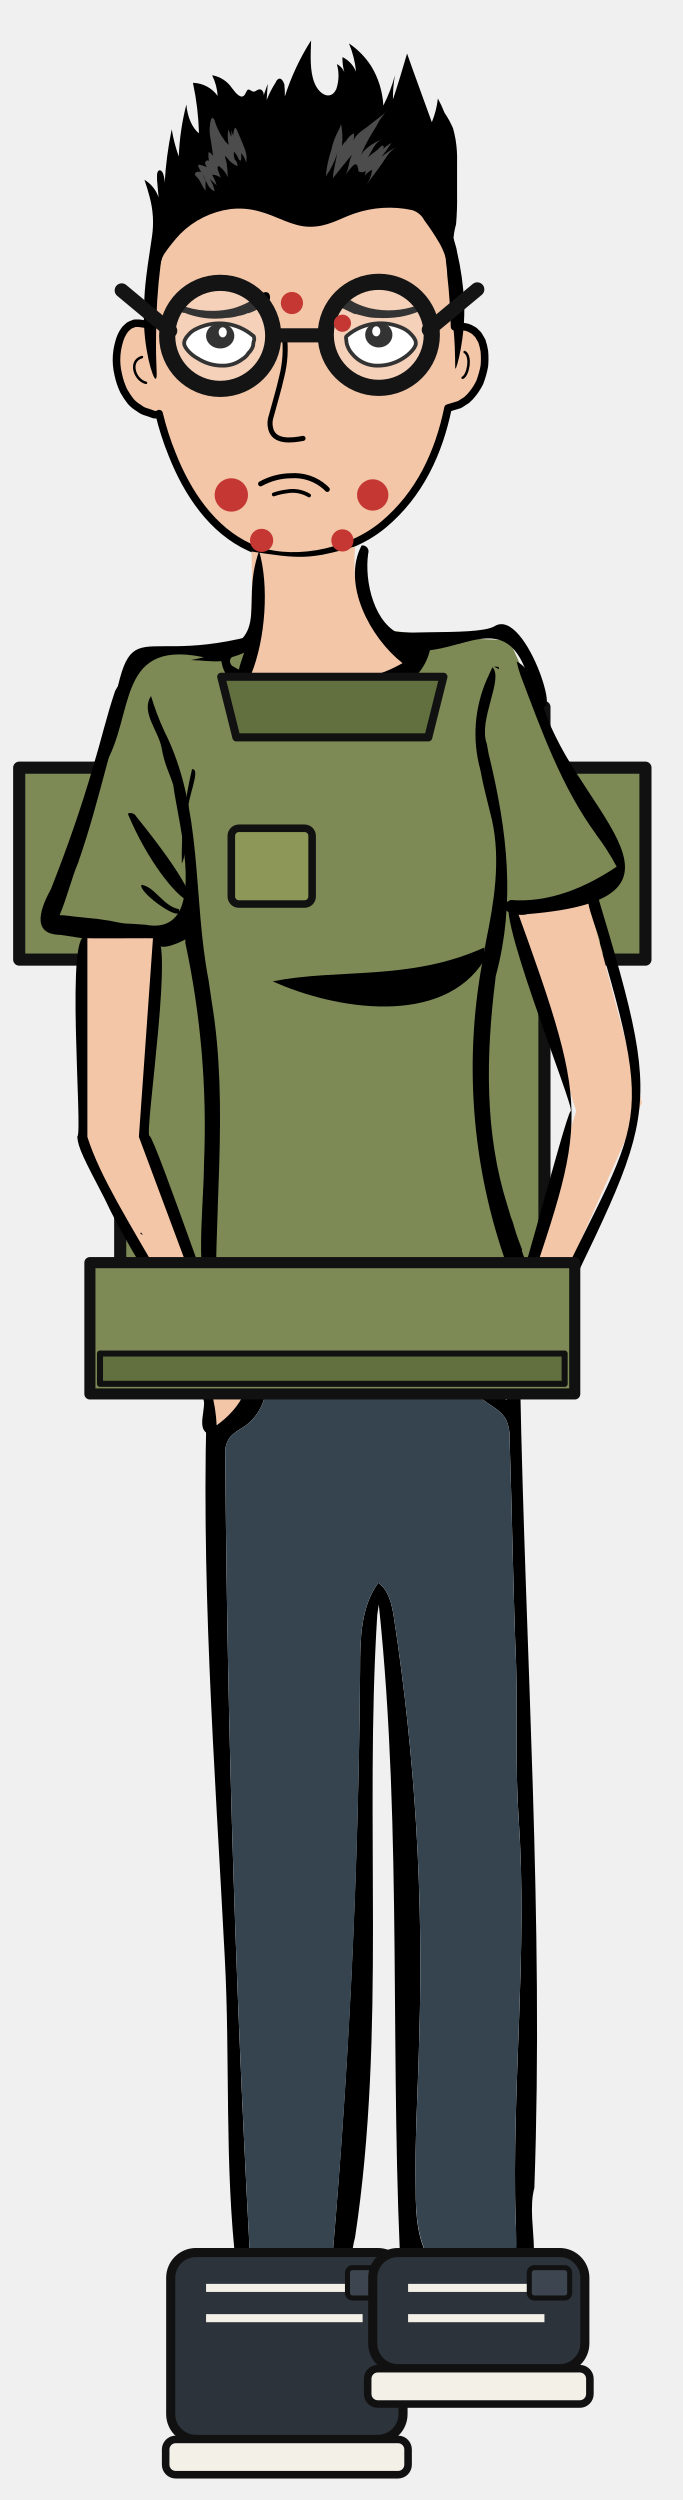
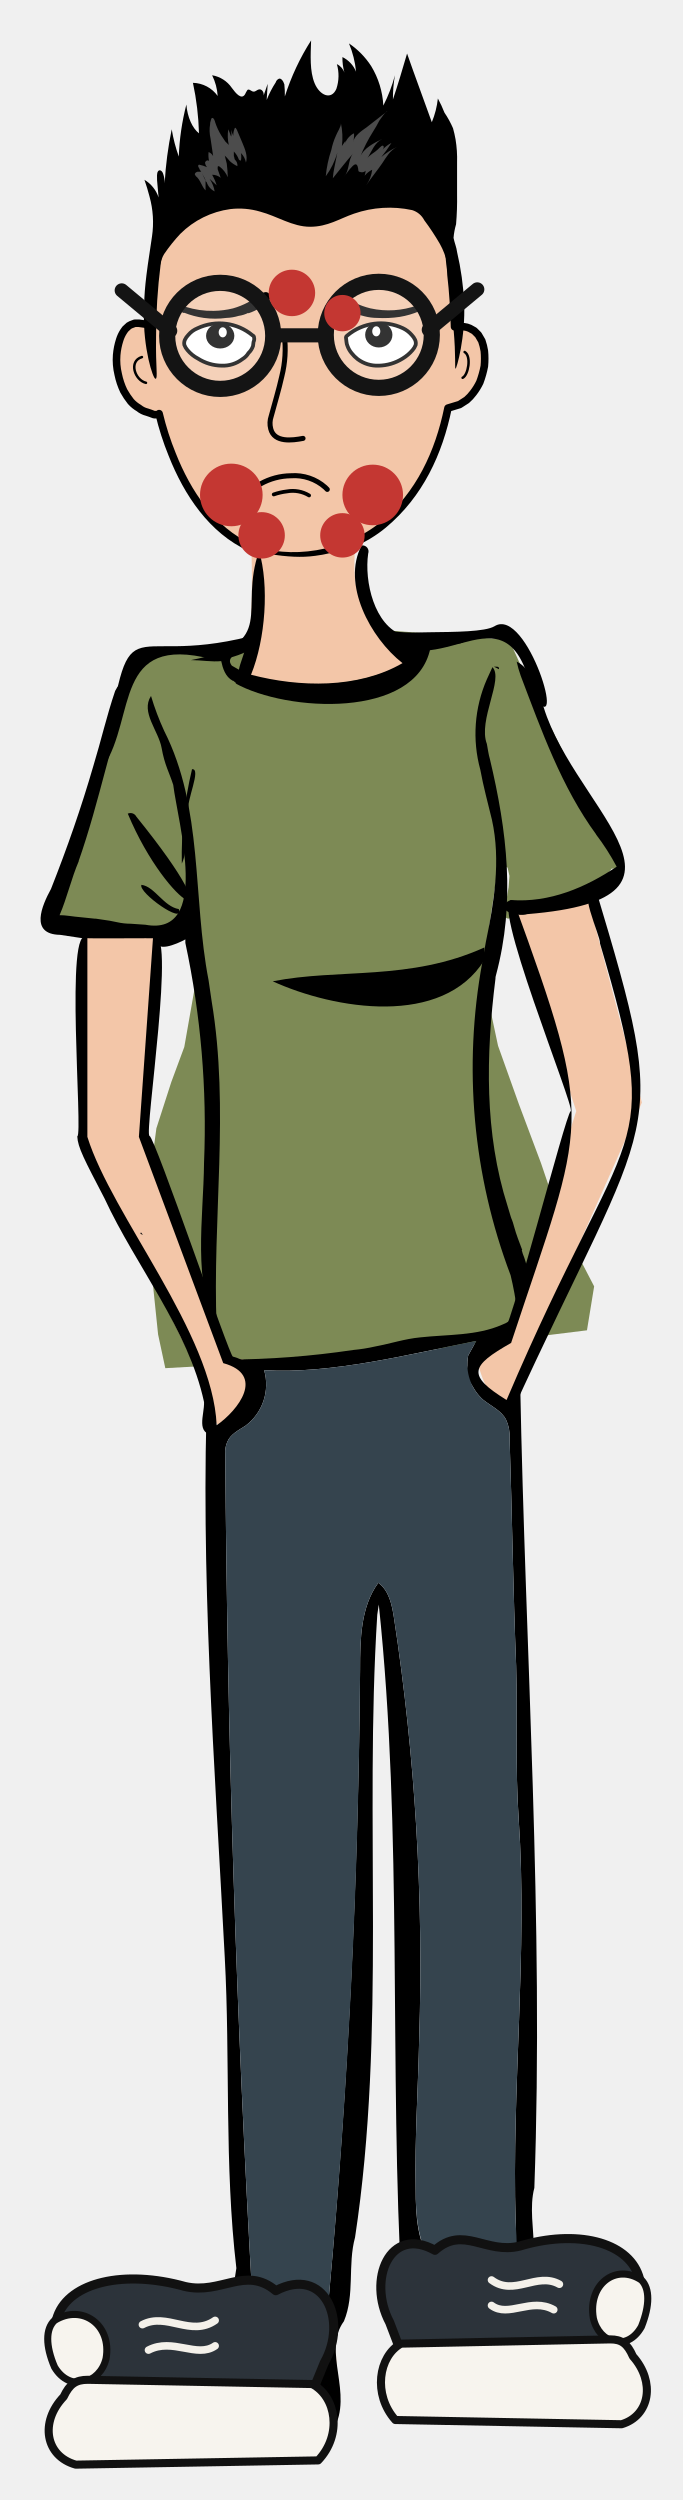
<svg xmlns="http://www.w3.org/2000/svg" width="135.1" height="495" viewBox="190.2 50 135.1 495">
-   <path fill="#7d8a55" stroke="#111" stroke-linejoin="round" stroke-width="2.4" d="M214 190h84v12h20v38h-20v82h-84v-82h-20v-38h20Z" />
  <svg width="500" height="600" preserveAspectRatio="xMidYMin slice" style="overflow:visible" viewBox="0 0 500 600">
    <svg width="500" height="600" style="overflow:visible">
      <svg width="500" height="600" preserveAspectRatio="xMidYMin slice" style="overflow:visible" viewBox="0 0 500 600">
        <svg viewBox="0 0 500 600">
          <path fill="#f3c6a8" stroke="#000" stroke-linecap="round" stroke-linejoin="round" stroke-width="1.5" d="M286.1 119.5a11.7 11.7 0 0 0-.5-2l-.7-1.2-.8-.8-.9-.5a3.5 3.5 0 0 0-1.1-.3h-1.9c-.1-3.5-.3-6.9-.7-10.3a16 16 0 0 0-.2-2.2c-.5-6.1-1.6-12.5-5.9-17.1s-11.7-4.9-17.7-5-13.5 0-19.8 2.4a22.2 22.2 0 0 0-9.5 6.5c-2.6 3.2-3.8 7.1-4.7 11a64 64 0 0 0-2 14.4l-.2-.2h-.4l-1.4-.2h-.8l-.8.3a1.8 1.8 0 0 0-.7.5 2.7 2.7 0 0 0-.7.8 6.7 6.7 0 0 0-.8 1.7 13.3 13.3 0 0 0-.6 3 12.2 12.2 0 0 0 .3 3.8 14.2 14.2 0 0 0 1.1 3.3 15.3 15.3 0 0 0 1.4 2.1 6.5 6.5 0 0 0 1.6 1.3 4 4 0 0 0 1.6.8l.6.2.8.3h.8l.2-.2a55 55 0 0 0 2.6 8.1c3 7.6 7.9 15 15.4 18.4s19.2 1.5 26.4-4.5 11-14.3 12.8-23.1l2.3-.7 1.4-.9a8.6 8.6 0 0 0 1.3-1.4 12 12 0 0 0 1.3-2.1 19 19 0 0 0 .9-3.2 16 16 0 0 0 0-3" />
          <path fill="none" stroke="#000" stroke-linecap="round" stroke-linejoin="round" stroke-width=".5" d="M218.3 120.7c-2.7.8-1.4 4.6.8 5.1m63.1-6.1c1.4.8.7 4.6-.4 5.1" />
          <path d="M282.1 109.9a56 56 0 0 0-1.4-10c-.1-.9-.5-1.8-.7-2.8a14 14 0 0 1 .5-2.7 57 57 0 0 0 .2-5.9v-6.3a24 24 0 0 0-.3-4.6 23 23 0 0 0-.5-2.2 18.7 18.7 0 0 0-1.7-3.1 24 24 0 0 0-1.3-2.8 17.1 17.1 0 0 1-1.2 4.7c-1.6-4.5-3.3-9-4.9-13.6-.9 3.1-1.8 6.1-2.8 9.1a26 26 0 0 1 .4-4.8 30 30 0 0 1-2.3 6 16.7 16.7 0 0 0-2.4-7.8 15.8 15.8 0 0 0-4.4-4.5 19.2 19.2 0 0 1 1.4 5.6 5.5 5.5 0 0 0-2.7-2.9 10.6 10.6 0 0 0 .4 3.1 2.9 2.9 0 0 0-1.5-1.7 8.2 8.2 0 0 1-.1 4.9c-1 2.3-3.3 1.3-4.3-1.1s-.8-5.6-.7-8.5a47.5 47.5 0 0 0-5.2 11.1 18.5 18.5 0 0 0-.1-2.4c-.2-.7-.7-1.3-1.1-1.1a1.1 1.1 0 0 0-.6.7 19.2 19.2 0 0 0-1.8 3.5c.1-1 .1-2.1.2-3.2l-.8 2.3c.1-.7-.4-1.3-.9-1.2s-.8.6-1.3.4-.6-.5-1-.3a7 7 0 0 0-.5.9c-.7 1.1-1.8-.2-2.6-1.3a5.9 5.9 0 0 0-3.9-2.5 10.8 10.8 0 0 1 1.1 4.1 6.2 6.2 0 0 0-4.9-2.6 54.7 54.7 0 0 1 1.2 10c-1.3-1-2.3-3.2-2.5-5.7a48.2 48.2 0 0 0-1.5 10.3 30.5 30.5 0 0 1-1.4-5.4 73 73 0 0 0-1.4 10.7 5.4 5.4 0 0 0-.3-1.9c-.2-.6-.7-.9-1-.5s-.2 1.2-.2 1.8l.3 3.4a6.4 6.4 0 0 0-2.8-3.5c.4 1.1.7 2.2 1 3.3a19.1 19.1 0 0 1 .5 7.9c-1.4 9.1-1.5 10.7-1.6 14.9-.2 7.2 1.8 13.4 2.3 13.3s0-2.1.1-8.3a113 113 0 0 1 .9-14.3 4.8 4.8 0 0 1 .7-2.1 33 33 0 0 1 3.2-4 17.3 17.3 0 0 1 9.9-4.9 14.7 14.7 0 0 1 5.9.5c3.4.9 6.4 3 9.9 3s5.8-1.6 8.7-2.6a21.4 21.4 0 0 1 11.5-.7 4 4 0 0 1 2.4 2 48 48 0 0 1 3.1 4.7c2.7 4.8 2.2 11.3 2.7 16.8s.2 7.9.4 7.9 2-6.2 1.7-13.1" />
          <path fill="#fff" d="m257.9 78.9.7-1v.5c0-.7 1.1-1.8 1.7-2a5.5 5.5 0 0 1-.2 1.8c.2-1.3 1.7-2.3 2.7-3l4.1-3.2c-.3 0-1.4 1.6-1.6 1.9a23 23 0 0 1-1.2 2.1 30.6 30.6 0 0 0-2.6 5.1c.7-1.8 2.8-2.8 4.4-3.6-1.6.8-2.1 2.5-3 3.9.4-.7 1.5-1.2 2.1-1.8s.9-.9 1.1-.7 0 .6-.2.8a5.9 5.9 0 0 1 1.8-1.4 28 28 0 0 1-2 2.8 12.7 12.7 0 0 1 3.1-2c-1.4.7-2.1 2-2.9 3.2s-2.2 2.9-3.2 4.4a6.9 6.9 0 0 0 1.2-3.1 4.4 4.4 0 0 0-1.5 1.2 4.4 4.4 0 0 0 .2-1 1 1 0 0 1-.9.3c-.7-.1-.5-.3-.6-.8s-.3-1.2-1.1-.4-1.1 1.4-1.7 2.1c1.1-1.1.8-3.4 1.8-4.6-1.4 1.6-2.7 3.3-4 4.9a15 15 0 0 1 .3-2.1l.6-3a14.7 14.7 0 0 1-2.3 4.7 23 23 0 0 1 1.1-5.2 13 13 0 0 1 .9-2.8c.2-.6 1.1-1.9 1-2.5a13.7 13.7 0 0 1 .2 4.5m-28 4.8c.1 0 .2.2.2.3h-.8c-.3.1-.6.3-.5.6l.2.3c.9.7 1.1 2 1.9 2.8v-2a4.7 4.7 0 0 0-.5-1 7.5 7.5 0 0 0-.7-1.2.8.8 0 0 0-.2-.4c-.1-.2-.1-.4.1-.5l.8.2.8.3a1.5 1.5 0 0 1-.4-.9c.1-.4.6-.6.8-.3a5.5 5.5 0 0 1-.1-1.8 1.8 1.8 0 0 1 .9.8l-.5-3.4a7.7 7.7 0 0 1-.2-1.5 6.6 6.6 0 0 1 .1-1.4 1.3 1.3 0 0 1 .1-.6 2.1 2.1 0 0 1 .2-.6c.4-.3.7.7.7.8a12.3 12.3 0 0 0 1.2 2.6l.8 1.2.4.4.3.3a8.1 8.1 0 0 1-.1-3.1c.2.4.3.8.5 1.3s.1-.8.1-1.2a4.2 4.2 0 0 0 .4 1.2 3 3 0 0 1 .2-1.3c0-.1.1-.3.2-.3s.2.3.3.4l1.1 2.6c.5 1.2 1.1 2.6.7 3.9a3.5 3.5 0 0 0-1-1.9 3.8 3.8 0 0 1 0 1.5.5.5 0 0 1-.4-.2 4.4 4.4 0 0 0-1-1.6v.9c.1.2.1.5.2.7a1.5 1.5 0 0 1 .5 1.3 5.6 5.6 0 0 1-1.5-1l-.6-.7-.4-.4c0 .1.1.2.1.4l.3 1.2a25 25 0 0 1 .2 2.7 5.1 5.1 0 0 0-1.6-2.1c-.2-.1-.4-.2-.4.1v.4l.6 1.7a2.7 2.7 0 0 0-1.7-.6 10.2 10.2 0 0 1 .9 2.1l-1.4-1.3a6.3 6.3 0 0 1 1 2.5 3.1 3.1 0 0 1-1.6-1.9h-.1" opacity=".3" />
        </svg>
      </svg>
    </svg>
    <svg width="500" height="600" style="overflow:visible">
      <svg width="500" height="600" preserveAspectRatio="xMidYMin slice" style="overflow:visible" viewBox="0 0 500 600">
        <svg viewBox="0 0 500 600">
          <path fill="none" stroke="#000" stroke-linecap="round" stroke-linejoin="round" d="M246.5 116.4a22.2 22.2 0 0 1-.5 8.1c-.6 2.7-1.4 5.3-2.1 7.9a4.3 4.3 0 0 0-.1 2.5c.7 2.8 4.3 2.3 6.4 1.9" />
          <path stroke="#000" stroke-miterlimit="10" stroke-width=".5" d="M239.3 111.8a9.7 9.7 0 0 0 2.3-1.1 5.5 5.5 0 0 0 1.7-1.3 1.1 1.1 0 0 0-.1-1.2.7.7 0 0 0-.9.1l-2.9 1.8a15.7 15.7 0 0 1-3 1.2 17.4 17.4 0 0 1-3.9.5 17.7 17.7 0 0 1-5.6-.8h-.4c-.3.2-.2.5 0 .7h.3a16.4 16.4 0 0 0 3.8 1 16.2 16.2 0 0 0 4.4 0 9.3 9.3 0 0 0 2.4-.4 6 6 0 0 0 1.9-.6m21.3.3-2.3-1.1a11.3 11.3 0 0 1-1.8-1.2c-.2-.4-.3-1 .1-1.3s.6-.1.9.1l2.9 1.7a16.3 16.3 0 0 0 3.1 1.1 16.9 16.9 0 0 0 9.4-.6c.1 0 .3-.1.4 0s.3.5 0 .7h-.2a16.6 16.6 0 0 1-3.8 1.1 21.3 21.3 0 0 1-4.4.2 10 10 0 0 1-2.4-.3l-1.9-.5m-2-2.1h-.1" />
          <path fill="#fff" stroke="#000" stroke-linecap="round" stroke-linejoin="round" stroke-width=".75" d="M240.3 118.5a3.4 3.4 0 0 1-.9 1.4 3.4 3.4 0 0 1-1.2 1.2 6.3 6.3 0 0 1-4.1 1.3 8.9 8.9 0 0 1-4.7-1.4 6.8 6.8 0 0 1-2.1-1.7 3.3 3.3 0 0 1-.6-1 1.7 1.7 0 0 1 .1-1 3.6 3.6 0 0 1 .7-1 4.6 4.6 0 0 1 1.8-1.3 10.2 10.2 0 0 1 10.9 1.4c.2.1.3.2.3.4a1.3 1.3 0 0 1-.1.9c0 .3-.1.5-.1.8" />
          <ellipse cx="233.8" cy="116.5" rx="2.8" ry="2.5" />
          <ellipse cx="234.3" cy="115.8" fill="#fff" rx=".8" ry="1" />
          <path fill="#fff" stroke="#000" stroke-linecap="round" stroke-linejoin="round" stroke-width=".75" d="M259 118.5a4.7 4.7 0 0 0 .8 1.4 6.8 6.8 0 0 0 1.2 1.2 6.5 6.5 0 0 0 4.2 1.3 9.2 9.2 0 0 0 4.7-1.4 7.9 7.9 0 0 0 2-1.7 3.3 3.3 0 0 0 .6-1 1.7 1.7 0 0 0-.1-1 3.6 3.6 0 0 0-.7-1 5.2 5.2 0 0 0-1.7-1.3 10.3 10.3 0 0 0-11 1.4c-.1.1-.3.2-.3.4s.1.7.1.9a2.4 2.4 0 0 0 .2.8" />
          <ellipse cx="265.2" cy="116.3" rx="2.7" ry="2.5" />
          <ellipse cx="264.7" cy="115.6" fill="#fff" rx=".8" ry="1" />
          <path fill="none" stroke="#000" stroke-linecap="round" stroke-linejoin="round" d="m255 146.9-.4-.4a9.2 9.2 0 0 0-6.8-2.3 12.6 12.6 0 0 0-6 1.6" />
          <path fill="none" stroke="#000" stroke-linecap="round" stroke-linejoin="round" stroke-width=".75" d="M244.4 147.9a12.2 12.2 0 0 1 2.6-.6 6.3 6.3 0 0 1 4.4.8" />
        </svg>
      </svg>
    </svg>
    <svg width="500" height="600" style="overflow:visible">
      <svg width="500" height="600" preserveAspectRatio="xMidYMin slice" style="overflow:visible" viewBox="0 0 500 600">
        <svg viewBox="0 0 500 600">
-           <path fill="#7d8a55" fill-rule="evenodd" d="M240.9 177.2c-5.2 2.2-19.4 1-22.7 1.9-7.4 13.2-12.4 36.6-18.1 51.8 31.1 9.1 26.7-10.3 30.9 26.4 0 12.9-.6 51.4 2.2 63.6l29.8-2.4 29-5.1 1-8.7c-13-29.8-8.6-53.7-4-84.2l.5 11.4c-.7-7.1-.7-10.6 0-10.7 4-.2-1.2 11.8 1.3 10.7s16.6-1.7 20.5-9.9h2.1c-4.6-9-18.6-36.5-22.4-45.3a177 177 0 0 1-23-1.8c3.2 6.7 1.4 5.4-4 8.6-5.8.5-19.7 1.5-25.3-.5Z" />
+           <path fill="#7d8a55" fill-rule="evenodd" d="m240.9 177.2-2.72.75-3.48.43-3.88.21-3.94.08-3.65.04-3.01.12-2.02.27-3.03 6.23-2.8 7.15-2.61 7.76-2.47 8.05-2.4 8-2.38 7.65-2.41 6.96 11.28 2.4 7.71.39 4.91-.13 2.87.81 1.61 3.24.42 7.15-2.21 12.54-2.57 6.94-2.96 9.18-1.38 10.49.25 10.9.54 10.4.93 9 1.43 6.69 42.31-2.4 41.18-5.1 1.42-8.7-6.47-12.45-4.05-11.94-4.37-11.66-4.14-11.59-2.5-11.74.78-12.12 1.91-12.7.5 11.4-.26-2.82-.17-2.39-.08-1.95v-1.52l.08-1.1.17-.67.26-.25 1.2.59.37 1.64-.17 2.24-.4 2.42-.35 2.13v1.42l.65.26 1.72-.46 2.76-.55 3.41-.77 3.69-1.13 3.59-1.63 3.1-2.29 2.23-3.07h2.1l-2.49-4.88-3.3-6.5-3.76-7.46-3.89-7.77-3.66-7.44-3.1-6.44-2.2-4.81-23-1.8 1.07 2.42.48 1.66-.08 1.11-.62.79-1.14.69-1.62.8-2.09 1.13-2.93.23-3.64.24-4.06.17-4.19.05-4.03-.13-3.59-.38-2.86-.68Z" />
          <path fill="#f3c6a8" fill-rule="evenodd" d="M206.5 235.6h15l-2.7 39.4 16.4 44.2c3.8-.6 5.7.6 5.7 3.9-1.3 8.9-7.9 16.3-9.9 1.8L206.5 275Zm99.7-9.2-14.7 4.6 12.8 39-14.1 44.2c-3.8-.6-5.7.6-5.7 3.9 1.3 8.9 7.9 16.3 9.9 1.8l22.9-51.6ZM279 500c10.4-.2 10.4 17.2 0 17s-10.4-17.2 0-17m-30 9c10.4-.2 10.4 17.2 0 17s-10.4-17.2 0-17m-9-349.8c9.7 1.5 11.5 1.6 20.5-1-.3 5.2-.4 10.4 3.5 14.5 1.1 1.5 7.4 6.4 6 8.8-8.8 4.8-23 5.3-32.3 1.7 2.8-4.6 2.4-18.7 2.3-24" />
          <path d="M236.1 181.8c-1.4-1.8 1.5-2.5 2.6-3.3-.3 1.5-.9 2.6-1.2 4.1zm25.7-23.8c-4 7.6 1.7 18.3 8.1 23.3-8.8 5.1-20.4 4.8-30 2.3 2.9-7.1 3.6-17.7 1.6-24.5-4.2 11.9 4 18.2-13.5 21.6 2 0 4.2.4 6 .2.3 1.4.8 3.1 2.3 3.9h.1l.6.5h-.2c10.2 5.7 35.7 7.1 38.6-6.9l3.6-.6c-3.1-.9-5.6-2.5-9-2-5.7-1.9-7.7-10.7-6.9-16.2a1.2 1.2 0 0 0-1.3-1.6M218 294.3l.5.2-.4-.5c0 .1-.1.2-.1.3" />
          <path d="M277.2 176c-5.3 1.3.5 2.6 2.8 1.2a2.8 2.8 0 0 0-2.8-1.2m-46 94c-.3 1.4.5 3.4.2 5 2.1-.5 2-5.2-.2-5m-15.7-58.9c8 19.2 22.3 26.1 1.7.6a1.3 1.3 0 0 0-1.7-.6m2.7 14.1c-.7 1.5 8.6 8.1 7.4 4.8-3-.5-4.8-4.5-7.4-4.8m10-22.8a73.6 73.6 0 0 0-2 18.6c1.3-2.8.6-7 1.3-10.3-.5-2.1 2.7-8.6.7-8.4m59.8 5.9a2 2 0 0 0 1 1.8 16 16 0 0 1-.6-3 1.9 1.9 0 0 0-.4 1.2" />
          <path d="M273 176.3c1.1 1.5 4.2 1.8 6 1.4-1.9-.2-4.4-2.1-6-1.4" />
          <path d="M271.3 176.2c-.1 3.5 7.2.9 9.7.9-3.2-.1-6.7-1.4-9.7-.9m19.7.9c.5.3.8.6 1-.1h-1" />
          <path d="M291.3 177h-.3l.4.4c0-.2.1-.3.1-.5h-.2m-10.9.6h.6l-1-.4a1 1 0 0 0 .4.5" />
          <path d="M277.4 176.1c-8.1 1.6.6 2.2 3.6 1-1.2-.2-2.3-1.3-3.6-1m13.6-.1.8.5c0-.2.1-.3.2-.5z" />
          <path d="M275.5 177c-1.8 1.4 1.7.8 2.5.6-.9 0-1.6-.6-2.5-.6m17.8 6.8c4.1 10.8 8.1 22.1 15 31.5a.1.1 0 0 0-.1-.1 46.5 46.5 0 0 1 4.1 6.4c-6.1 4.1-13.3 7.2-21 6.6-3.8 1.7 1.2 3.5 3.3 2.8 39.2-3.2 7.5-21.8 2.7-43v.2c-1.2-2.5-2.1-5.9-4.8-7.2a23 23 0 0 0 .8 2.8" />
          <path d="M267.7 175c-2.2 3.2 11.8 3.1 14.3 2.2-4.6-1.6-9.5-1.8-14.3-2.2m26 9c.7-.7.1-1.6-.7-2a16 16 0 0 0 .7 2m-4.7-1.5c.1-.6-.5-.5-1-.5zm-49.3-6.5c-25.8 6.5-23.4-8.5-29 25.8 6.5-10 1.9-26.3 21.4-21.3 1.9.8 11.9-2.3 7.6-4.5" />
          <path d="M288.1 174c-3.7 2.2-23.7.1-21.6 2.6 11.7 8.6 24.5-11.8 29.2 11.2 7.2 9.9-1.1-17.9-7.6-13.8" />
          <path fill-rule="evenodd" d="M286.1 237.6c-14.8 6.7-28.8 4.1-41.9 6.7 12.3 5.6 33.6 9.1 41.9-4.2" />
          <path d="M220.5 235.6c4.8-3.4-1.8 39-.7 39.3s15.9 43.8 16.5 43.7c10.2 2.7.5 15.8-3.5 15.6s-2.1-4-2.2-6.6c-3.1-14.4-13.5-26.9-19.7-40.3-4-7.7-5.3-10.1-5.4-12.3 1.2-.1-2.6-43 2-39.3v39.4c4.9 15.7 24.8 38.8 25.6 57.1 4.3-3 9.7-10 1.3-12.3l-16.7-44.8Zm71.4-7.2c-5.5-2.2 12.3 41.1 11.3 41.6s-12.3 45.1-13.8 44.8c-12.7 6.9-5 10.4 1.9 15.4 28.4-62.2 32.1-53.3 16.8-104.3-4.1-.9 1.1 9.5.9 10.9 12.8 43.4 5.9 33.1-18.5 90.4-7.9-4.9-7.2-6.7.9-11.3 14.8-44.8 16.9-42.4.5-87.5" />
          <path d="m233.4 314.2-.3-1.4c-.9-21.5 2.6-43.1-1-64.6l-.6-4.1c-3.2-16.5-1-34-8.8-49.4a52 52 0 0 1-2.6-6.9c-2.1 3.2 1.5 6.9 2.1 10.3s1.5 4.8 2.3 7.3c.9 7.4 7.5 30.1-5.5 27.7l-2.9-.2a12.4 12.4 0 0 1-2.7-.3l-1.5-.3-2.7-.4h-.2l-2.9-.3c-1.4-.1-2.8-.4-4.1-.4 1.5-3.5 2.3-7.2 3.8-10.7-.1 0-.1.1-.1.2 4.3-12.2 6.6-25 11-37a6.8 6.8 0 0 0-3.3 2.4l-.4.7c-1.7 5-2.8 9.9-4.3 14.8-2.4 8.3-5.2 16.3-8.4 24.4-1.8 3.3-4.3 9 1.8 9.1l4 .6c.5.2 14.9 0 15.4.1-.9 3.1 3.8 1.1 5.4.2v.7a173 173 0 0 1 3.7 43.5c-.1 11.2-2.4 23.6 2.8 34m59.8 9.9-2.2 4.6c-15.6-10.3-2.6-6.2 1.3-18a13.7 13.7 0 0 1-2 1.3l-.7.3c-5 2.2-10.7 1.9-16.2 2.5-3.1.3-5.7 1.2-8.9 1.8a33.5 33.5 0 0 1-4.4.7 173 173 0 0 1-24.9 1.9c10.5 2.5 0 14.2-2.2 14s-1-6.9-1.7-10c-1.5 38.1 1.4 75.9 3.4 114.3 1.1 20.1-.1 41.3 2.3 61.6-.8 4.9-1.7 11.4 2.3 14.7a30 30 0 0 0-1 3.2 20 20 0 0 0-.1 9.1 18.1 18.1 0 0 0 2.4 5.7 9 9 0 0 0 1.1 1.6l.5.8a4.6 4.6 0 0 0 2 1.6c1.2.5 2.6 1.3 4.1 1.2h1.2c3.3-.4 5.5-3.1 6.7-5.9 4.1-7.2-2.3-15.5 2.1-21.5 2.2-5.3.7-11.1 2.2-16.6 6.2-40.8 1.8-82.3 4.4-123.3l.3-2c4.8 45.4 2 91.5 4.6 136.8a20 20 0 0 0-.4 2.4 15.1 15.1 0 0 0 1.6 9.8 9.7 9.7 0 0 0 5.4 4.7 13.3 13.3 0 0 0 3 .6c2 .5 4.1-.3 5.9-1.4l2-1.4a12.3 12.3 0 0 0 2.6-3.4 13.6 13.6 0 0 0 1-10.3c8.6-4.5 3.1-14.8 5.1-22.3 1.9-52.9-1.8-106.1-2.8-159.1m-46.7 201.3a6 6 0 0 0-.2-.7c.7-.1.6.3.2.7m6.7-9.6c-1.4 5-12.2 5.2-11-.9 3.4 1.2 7.6 2.6 11 .8Zm20.9-11.8a27.6 27.6 0 0 0 10.6 2.6c-.5 11.5-15.4 8-10.6-2.6m18.2-14.1c.1 3.8.1 8.2-2.6 10.9s-10.5 1.9-13.7-2.3-3.5-9.8-3.5-15.1c-.2-10 .5-20 .7-29.9a454 454 0 0 0-5-83.2c-.4-2.6-1-5.4-3.1-6.9-3.5 4.8-3.6 11.2-3.6 17.1q-.5 61.8-6.1 123.3c-.2 2.4-.6 5-2.4 6.6s-6.4.9-9.5-.3a5.6 5.6 0 0 1-2.7-1.8 7.1 7.1 0 0 1-.6-2.6q-4.8-83.7-5.4-167.8a4.9 4.9 0 0 1 .4-2.4c.6-1.5 2.2-2.3 3.6-3.2a10.2 10.2 0 0 0 3.7-11c13.4.8 28.9-3.2 42-5.8l-1.6 2.9a9.4 9.4 0 0 0 2.9 8.7c1.6 1.3 3.7 2.2 4.6 4a7.7 7.7 0 0 1 .7 3.7c.5 14.9.7 30.1 1.3 45 .3 10.2-.2 20.1.5 30.3 1.8 26.5-1.4 53.2-.6 79.8m-6.6-249.4a115.9 115.9 0 0 0 5.6 62 61 61 0 0 1 1.3 7.2c.1-.9 2.8-8.1 1.9-8.9a12 12 0 0 0-.5-1.8 9 9 0 0 1-.5-1.5h.1c-.6-1.6-1.2-3.1-1.6-4.6s-.5-1.4-.7-2.1l-.6-2c-4.6-14.4-4.3-29.8-2.4-45a2 2 0 0 1 .1-.7c3.9-14.5 2.2-28.5-1.2-42.8-.3-1-.4-2-.6-3-1.8-4.7 3.4-12.9 1.1-15.2l-1.1 2.4a26.9 26.9 0 0 0-1.3 17.9c.6 3.3 1.5 6.6 2.3 9.9 1.8 8.1.4 16.5-1.2 24.2-.2 1.3-.5 2.7-.7 4" />
          <path fill="#35444e" fill-rule="evenodd" d="M284.5 315.5c-13.1 2.6-28.6 6.6-42 5.8a10.2 10.2 0 0 1-3.7 11c-1.4.9-3 1.7-3.6 3.2a4.9 4.9 0 0 0-.4 2.4q.6 84 5.4 167.8a7.1 7.1 0 0 0 .6 2.6 5.6 5.6 0 0 0 2.7 1.8c3.1 1.2 6.9 2.4 9.5.3s2.2-4.2 2.4-6.6q5.7-61.5 6.1-123.3c0-5.9.1-12.3 3.6-17.1 2.1 1.5 2.7 4.3 3.1 6.9a454 454 0 0 1 5 83.2c-.2 9.9-.9 19.9-.7 29.9 0 5.3.4 10.9 3.5 15.1s10 6 13.7 2.3 2.7-7.1 2.6-10.9c-.8-26.6 2.4-53.3.6-79.8-.7-10.2-.2-20.1-.5-30.3-.6-14.9-.8-30.1-1.3-45a7.7 7.7 0 0 0-.7-3.7c-.9-1.8-3-2.7-4.6-4a9.4 9.4 0 0 1-2.9-8.7" />
        </svg>
      </svg>
    </svg>
  </svg>
  <g fill="none" stroke="#141414" stroke-linecap="round" stroke-linejoin="round">
    <circle cx="233.8" cy="116.5" r="10.5" fill="#fff" fill-opacity=".2" stroke-width="3.2" />
    <circle cx="265.2" cy="116.3" r="10.5" fill="#fff" fill-opacity=".2" stroke-width="3.2" />
    <path stroke-width="2.8" d="M244.3 116.4h10.4m-30.8-.9-9.6-8m60.8 7.8 9.6-8" />
  </g>
  <g fill="#c43732">
-     <circle cx="248" cy="110" r="2.2" />
-     <circle cx="258" cy="114" r="1.7" />
-     <circle cx="236" cy="148" r="3.3" />
-     <circle cx="242" cy="157" r="2.3" />
-     <circle cx="264" cy="148" r="3.1" />
-     <circle cx="258" cy="157" r="2.2" />
+     <circle cx="248" cy="108" r="4.6" />
+     <circle cx="258" cy="112" r="3.6" />
+     <circle cx="236" cy="148" r="6.2" />
+     <circle cx="242" cy="156" r="4.6" />
+     <circle cx="264" cy="148" r="6" />
+     <circle cx="258" cy="156" r="4.4" />
  </g>
  <g stroke="#111" stroke-linejoin="round">
-     <path fill="#62703f" stroke-width="1.6" d="M234 184h44l-3 12h-38Z" />
-     <rect width="16" height="15" x="236" y="214" fill="#8d9858" stroke-width="1.5" rx="1.5" />
-     <path fill="#7d8a55" stroke-width="2.2" d="M208 300h96v26h-96Z" />
-     <path fill="#62703f" stroke-width="1.2" d="M210 318h92v6h-92Z" />
+     <path fill="#2c333a" stroke-width="1.8" d="M244.8 503.56c9.6-5.04 14.4 5.88 9.6 14.28l-2.4 5.88h-40.8c-7.2-1.68-12-8.4-9.6-15.12s13.2-9.24 25.2-5.88c7.2 1.68 12-4.2 18 .84Z" />
+     <path fill="#f7f4ee" stroke-width="1.4" d="M201 509.44c5.4-3.36 11.4.84 10.2 7.56-1.2 5.04-7.2 6.72-10.2 1.68-1.8-4.2-1.8-7.56 0-9.24Z" />
+     <path fill="#f7f4ee" stroke-width="1.6" d="m207.6 521.2 44.4.84c4.8 2.52 6 10.08 1.2 15.12l-48 .84c-6-1.68-7.2-8.4-2.4-13.44 1.2-2.52 2.4-3.36 4.8-3.36Z" />
+     <path fill="none" stroke="#f4f1ea" stroke-linecap="round" stroke-width="1.5" d="M218.4 510.28c4.8-2.52 9.6 2.52 14.4-.84m-13.2 5.88c4.8-2.52 9.6 1.68 13.2-.84" />
  </g>
  <g stroke="#111" stroke-linejoin="round">
-     <rect width="46" height="37" x="224" y="496" fill="#2c333a" stroke-width="1.8" rx="5" />
-     <rect width="48" height="7" x="223" y="533" fill="#f3f0e8" stroke-width="1.5" rx="2" />
-     <path fill="none" stroke="#f3f0e8" stroke-width="1.6" d="M231 503h31m-31 6h31" />
-     <rect width="8" height="6" x="259" y="499" fill="#3d4650" rx="1" />
-   </g>
-   <g stroke="#111" stroke-linejoin="round">
-     <rect width="42" height="23" x="264" y="496" fill="#2c333a" stroke-width="1.8" rx="5" />
-     <rect width="44" height="7" x="263" y="519" fill="#f3f0e8" stroke-width="1.5" rx="2" />
-     <path fill="none" stroke="#f3f0e8" stroke-width="1.6" d="M271 503h27m-27 6h27" />
-     <rect width="8" height="6" x="295" y="499" fill="#3d4650" rx="1" />
+     <path fill="#2c333a" stroke-width="1.8" d="M276.32 495.56c-8.96-5.04-13.44 5.88-8.96 14.28l2.24 5.88h38.08c6.72-1.68 11.2-8.4 8.96-15.12s-12.32-9.24-23.52-5.88c-6.72 1.68-11.2-4.2-16.8.84Z" />
+     <path fill="#f7f4ee" stroke-width="1.4" d="M317.2 501.44c-5.04-3.36-10.64.84-9.52 7.56 1.12 5.04 6.72 6.72 9.52 1.68 1.68-4.2 1.68-7.56 0-9.24Z" />
+     <path fill="#f7f4ee" stroke-width="1.6" d="m311.04 513.2-41.44.84c-4.48 2.52-5.6 10.08-1.12 15.12l44.8.84c5.6-1.68 6.72-8.4 2.24-13.44-1.12-2.52-2.24-3.36-4.48-3.36Z" />
+     <path fill="none" stroke="#f4f1ea" stroke-linecap="round" stroke-width="1.5" d="M300.96 502.28c-4.48-2.52-8.96 2.52-13.44-.84m12.32 5.88c-4.48-2.52-8.96 1.68-12.32-.84" />
  </g>
</svg>
